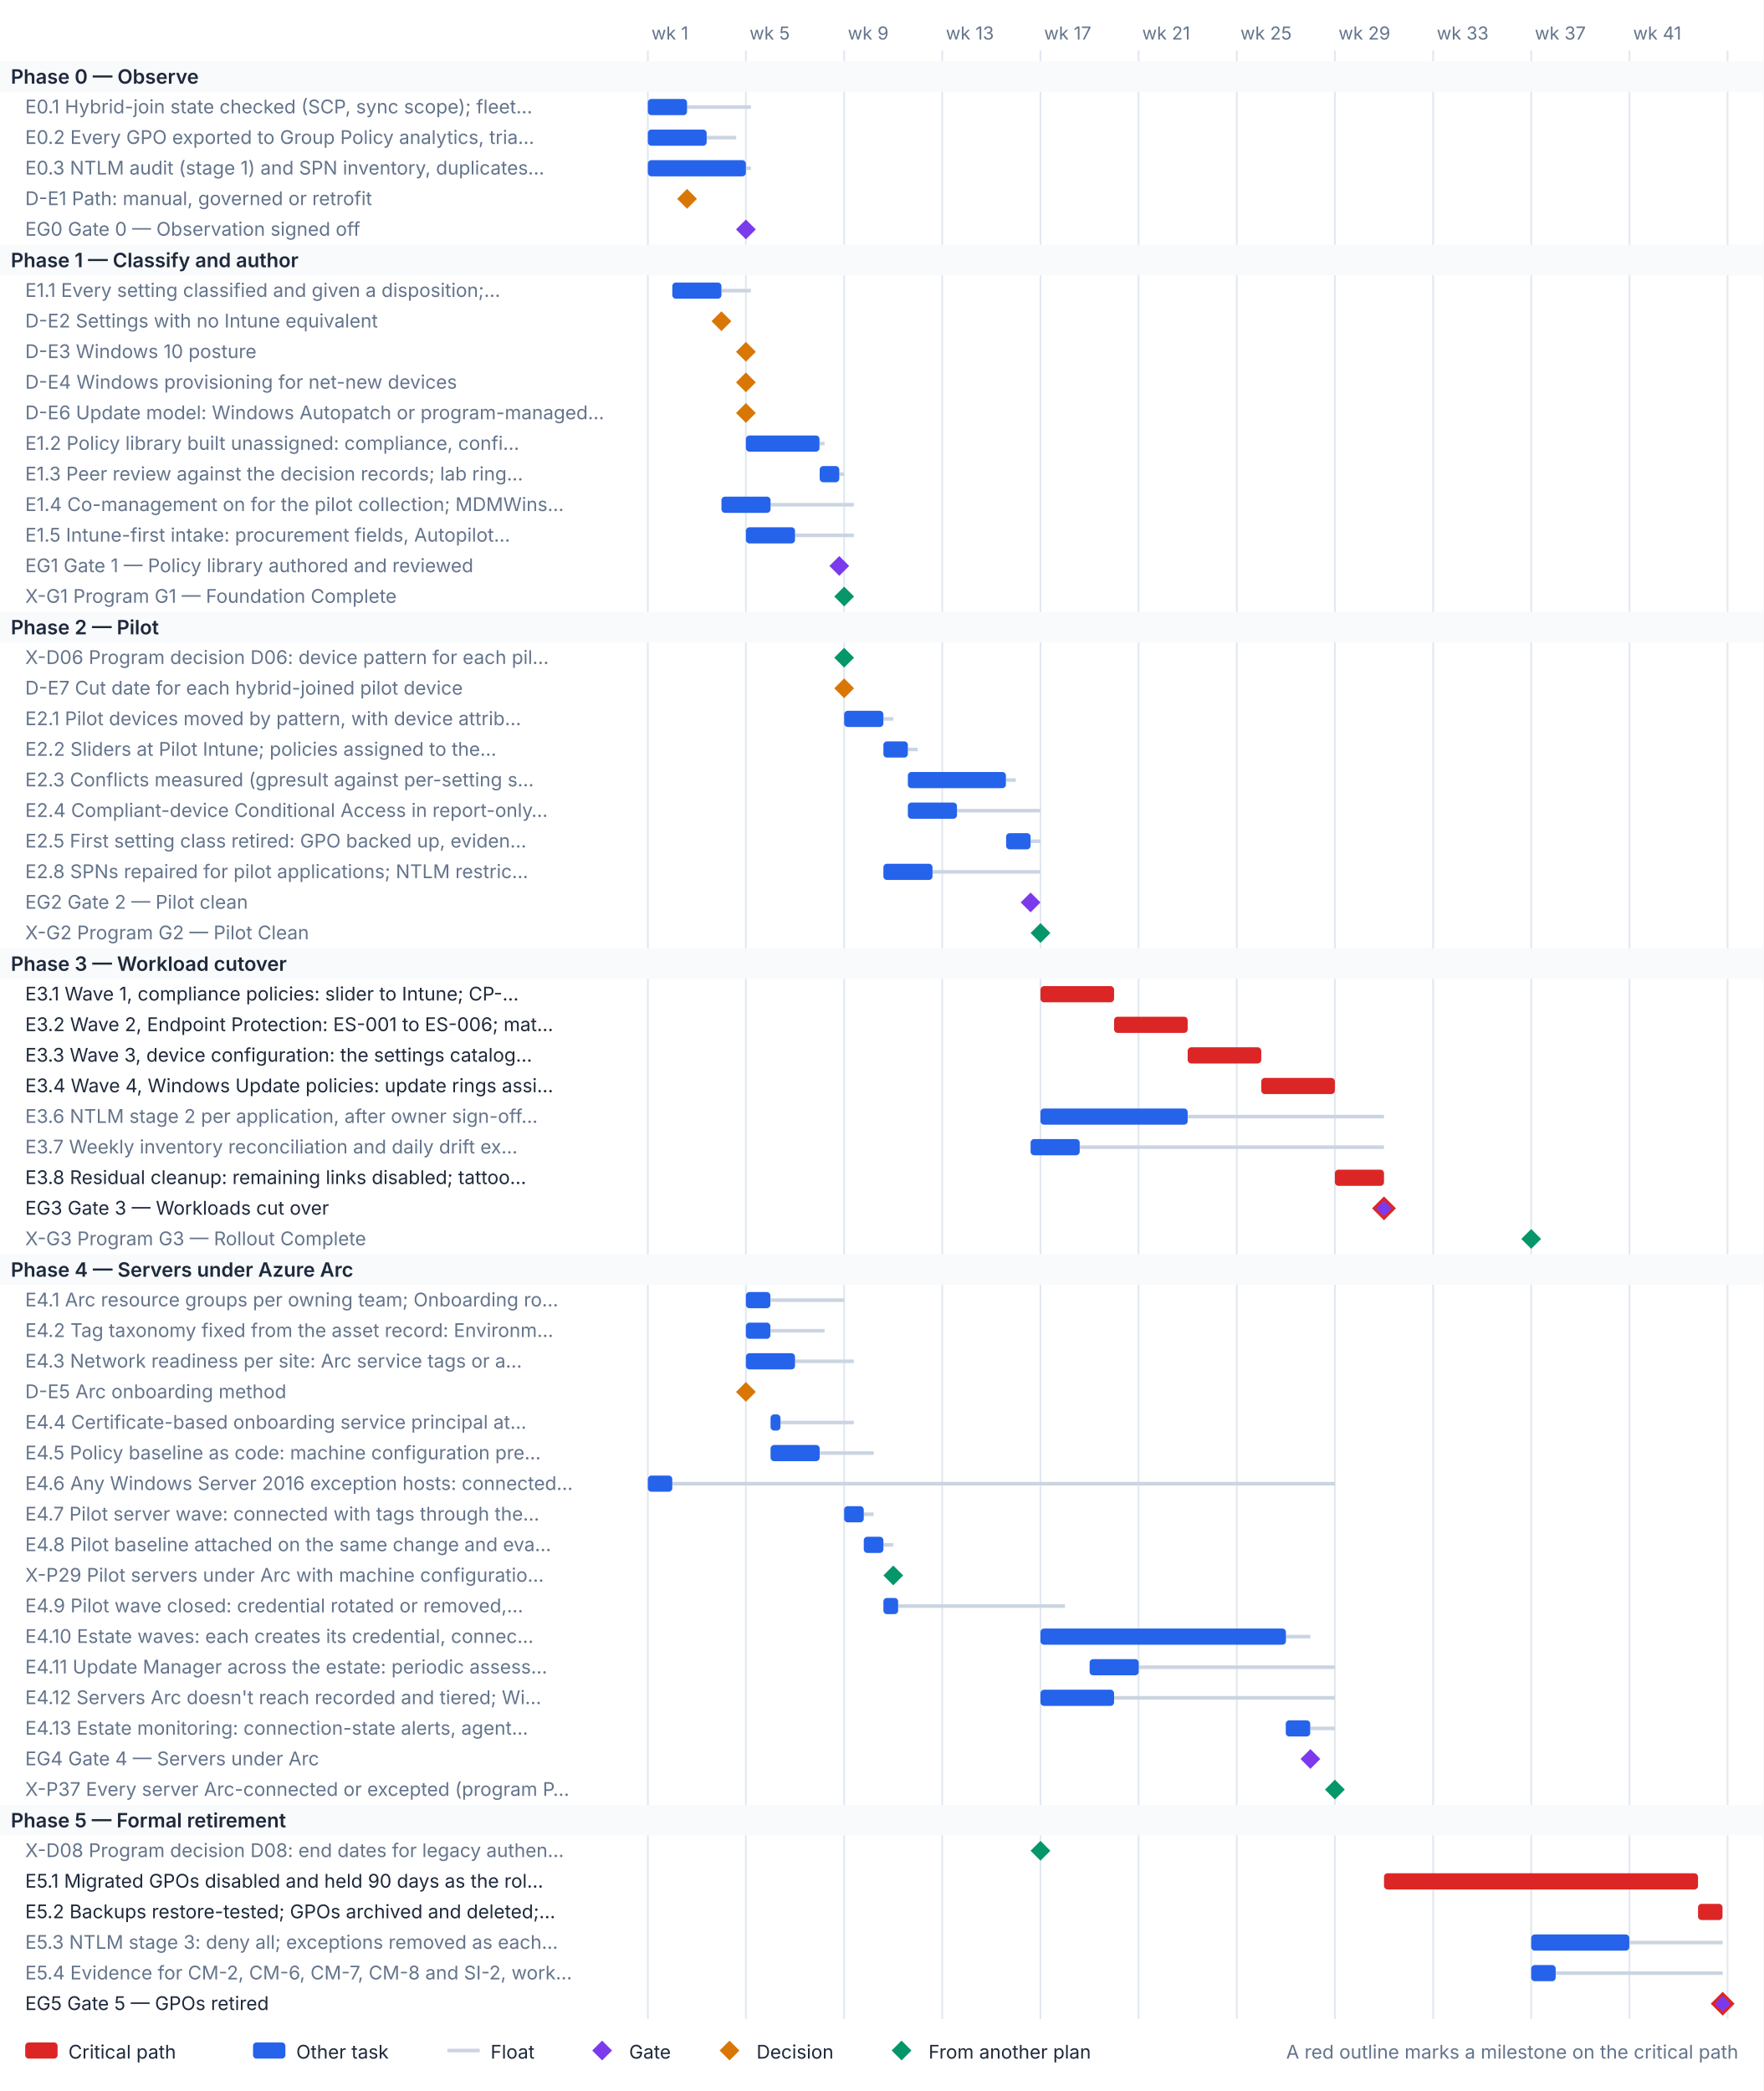
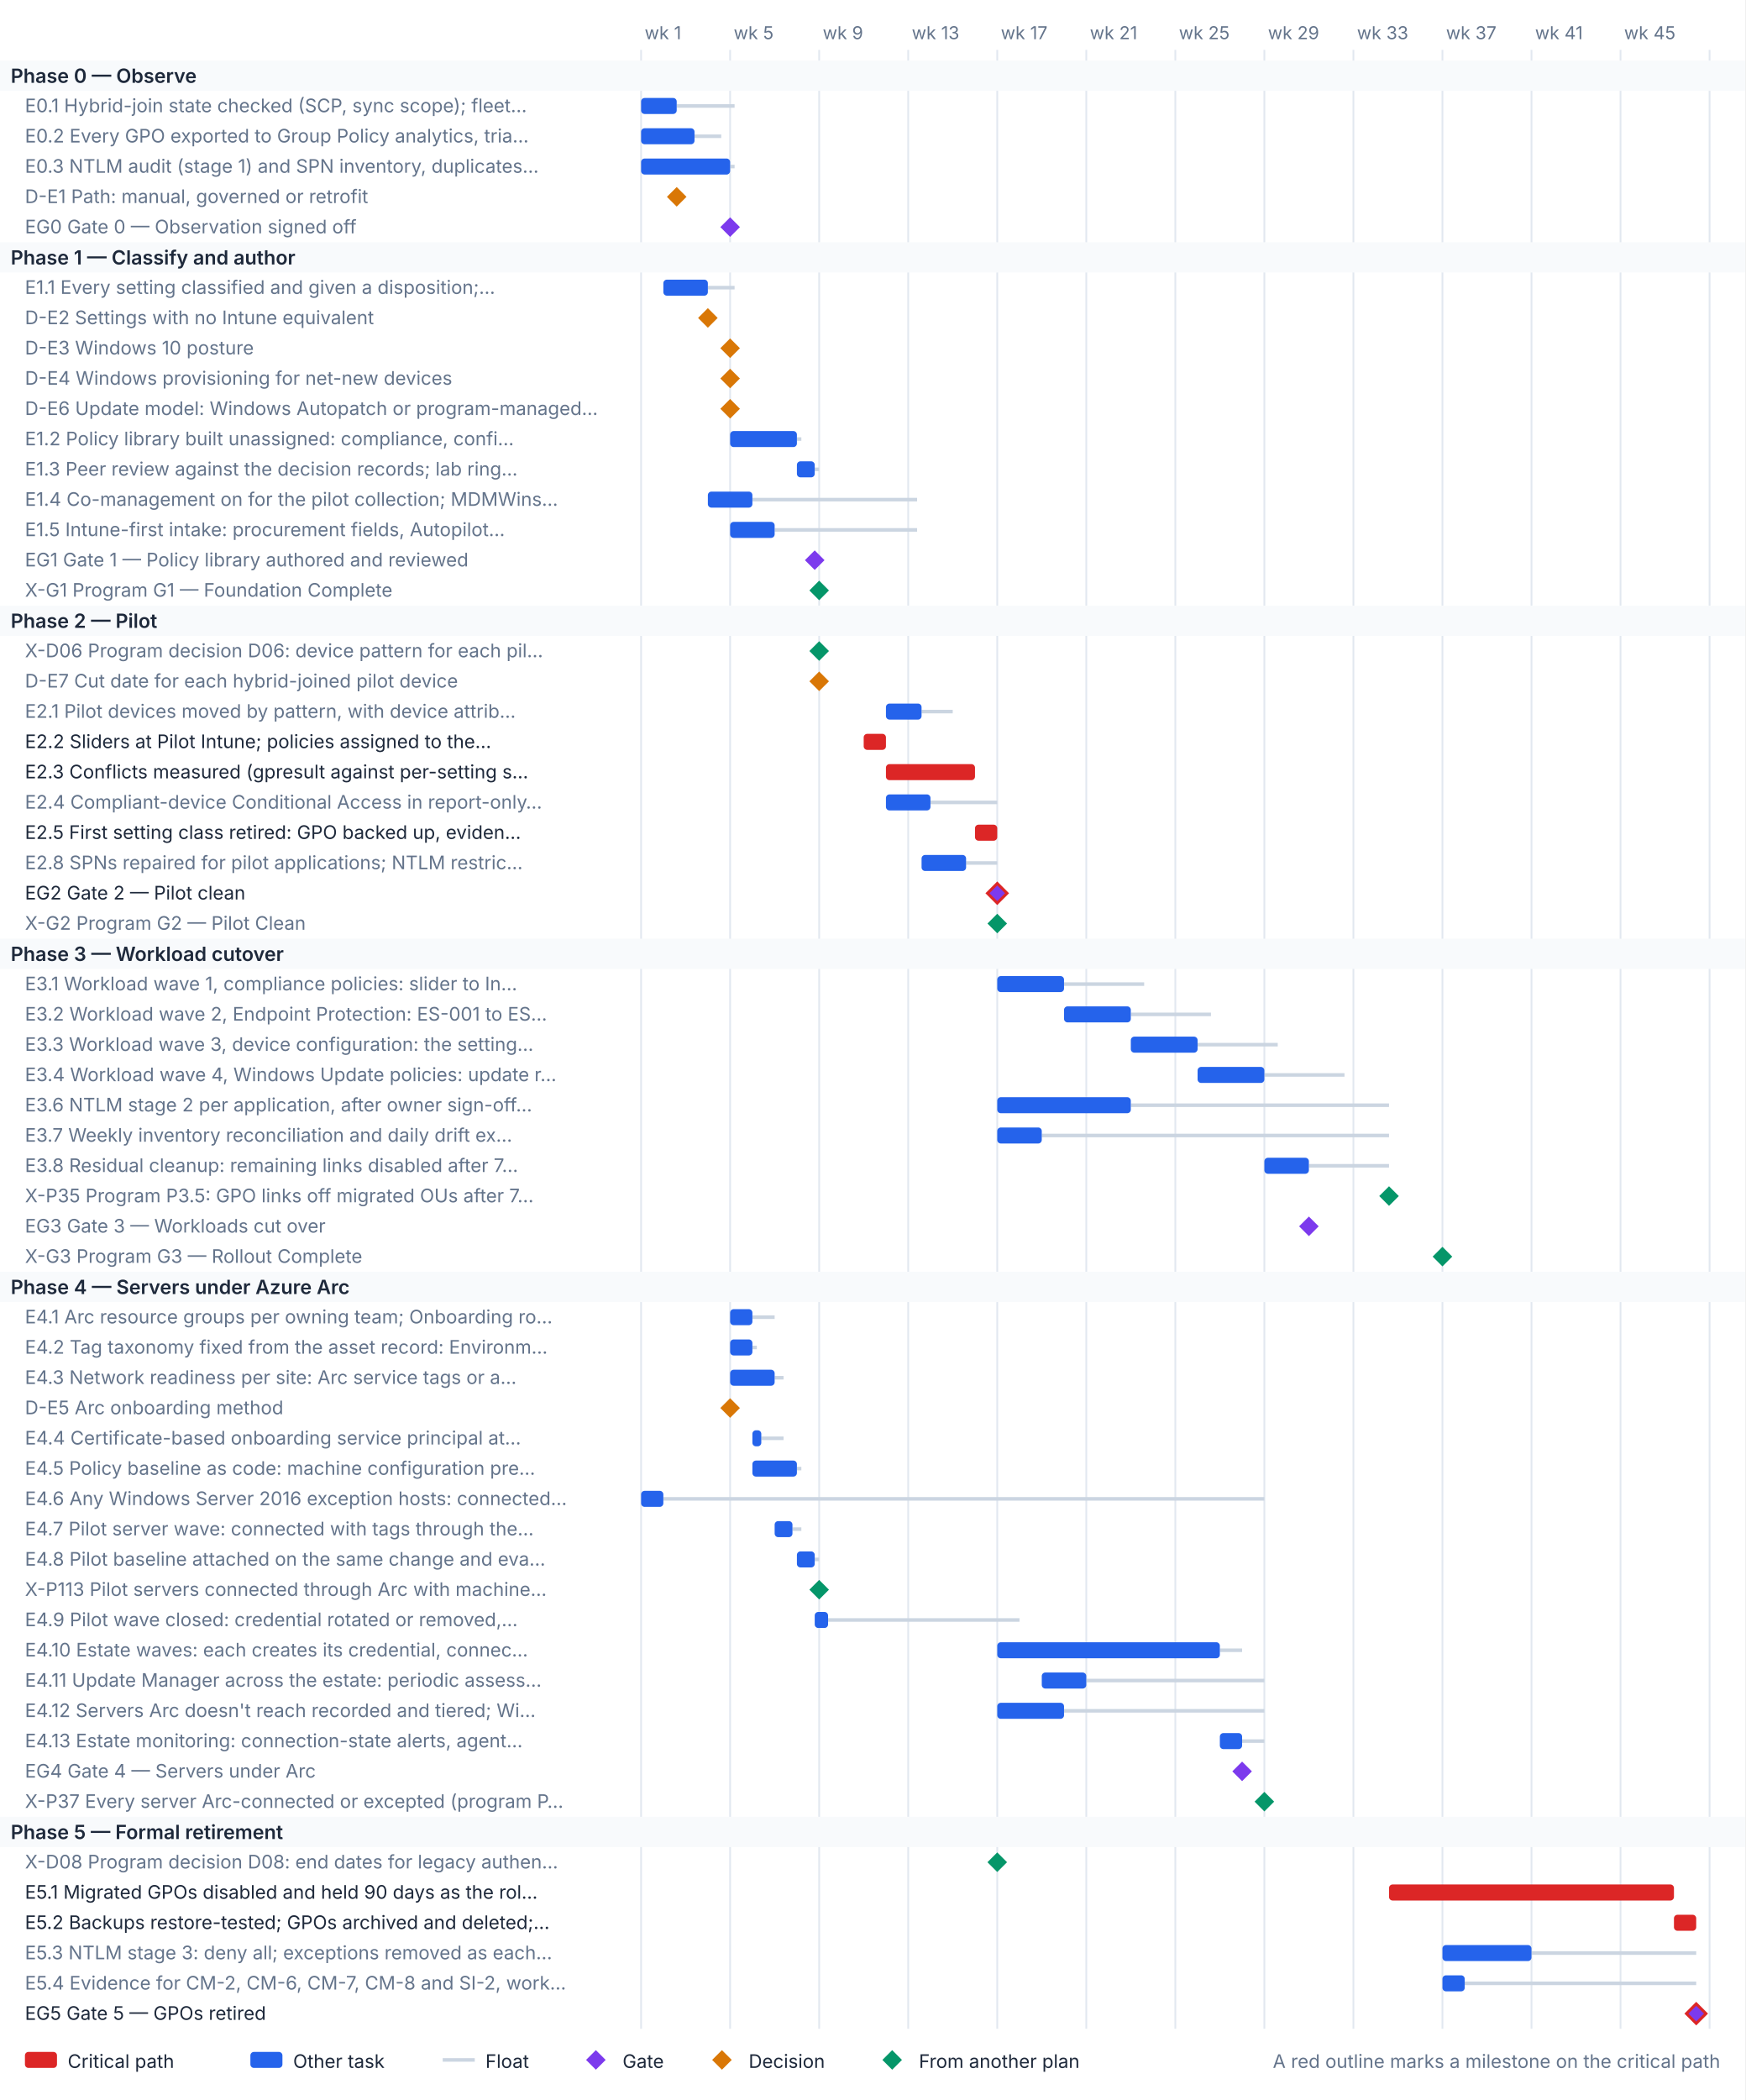
- <svg xmlns="http://www.w3.org/2000/svg" width="980" height="1162" viewBox="0 0 980 1162" role="img" aria-labelledby="t d" font-family="Inter, 'DM Sans', Arial, sans-serif">
-   <rect width="980" height="1162" fill="#ffffff" />
-   <line x1="360.0" y1="28" x2="360.0" y2="1122" stroke="#e2e8f0" stroke-width="1" />
+ <svg xmlns="http://www.w3.org/2000/svg" width="980" height="1179" viewBox="0 0 980 1179" role="img" aria-labelledby="t d" font-family="Inter, 'DM Sans', Arial, sans-serif">
+   <rect width="980" height="1179" fill="#ffffff" />
+   <line x1="360.0" y1="28" x2="360.0" y2="1139" stroke="#e2e8f0" stroke-width="1" />
  <text x="362.0" y="22" font-size="10" fill="#64748b">wk 1</text>
-   <line x1="414.5" y1="28" x2="414.5" y2="1122" stroke="#e2e8f0" stroke-width="1" />
-   <text x="416.5" y="22" font-size="10" fill="#64748b">wk 5</text>
-   <line x1="469.1" y1="28" x2="469.1" y2="1122" stroke="#e2e8f0" stroke-width="1" />
-   <text x="471.1" y="22" font-size="10" fill="#64748b">wk 9</text>
-   <line x1="523.6" y1="28" x2="523.6" y2="1122" stroke="#e2e8f0" stroke-width="1" />
-   <text x="525.6" y="22" font-size="10" fill="#64748b">wk 13</text>
-   <line x1="578.2" y1="28" x2="578.2" y2="1122" stroke="#e2e8f0" stroke-width="1" />
-   <text x="580.2" y="22" font-size="10" fill="#64748b">wk 17</text>
-   <line x1="632.7" y1="28" x2="632.7" y2="1122" stroke="#e2e8f0" stroke-width="1" />
-   <text x="634.7" y="22" font-size="10" fill="#64748b">wk 21</text>
-   <line x1="687.3" y1="28" x2="687.3" y2="1122" stroke="#e2e8f0" stroke-width="1" />
-   <text x="689.3" y="22" font-size="10" fill="#64748b">wk 25</text>
-   <line x1="741.8" y1="28" x2="741.8" y2="1122" stroke="#e2e8f0" stroke-width="1" />
-   <text x="743.8" y="22" font-size="10" fill="#64748b">wk 29</text>
-   <line x1="796.4" y1="28" x2="796.4" y2="1122" stroke="#e2e8f0" stroke-width="1" />
-   <text x="798.4" y="22" font-size="10" fill="#64748b">wk 33</text>
-   <line x1="850.9" y1="28" x2="850.9" y2="1122" stroke="#e2e8f0" stroke-width="1" />
-   <text x="852.9" y="22" font-size="10" fill="#64748b">wk 37</text>
-   <line x1="905.5" y1="28" x2="905.5" y2="1122" stroke="#e2e8f0" stroke-width="1" />
-   <text x="907.5" y="22" font-size="10" fill="#64748b">wk 41</text>
-   <line x1="960.0" y1="28" x2="960.0" y2="1122" stroke="#e2e8f0" stroke-width="1" />
+   <line x1="410.0" y1="28" x2="410.0" y2="1139" stroke="#e2e8f0" stroke-width="1" />
+   <text x="412.0" y="22" font-size="10" fill="#64748b">wk 5</text>
+   <line x1="460.0" y1="28" x2="460.0" y2="1139" stroke="#e2e8f0" stroke-width="1" />
+   <text x="462.0" y="22" font-size="10" fill="#64748b">wk 9</text>
+   <line x1="510.0" y1="28" x2="510.0" y2="1139" stroke="#e2e8f0" stroke-width="1" />
+   <text x="512.0" y="22" font-size="10" fill="#64748b">wk 13</text>
+   <line x1="560.0" y1="28" x2="560.0" y2="1139" stroke="#e2e8f0" stroke-width="1" />
+   <text x="562.0" y="22" font-size="10" fill="#64748b">wk 17</text>
+   <line x1="610.0" y1="28" x2="610.0" y2="1139" stroke="#e2e8f0" stroke-width="1" />
+   <text x="612.0" y="22" font-size="10" fill="#64748b">wk 21</text>
+   <line x1="660.0" y1="28" x2="660.0" y2="1139" stroke="#e2e8f0" stroke-width="1" />
+   <text x="662.0" y="22" font-size="10" fill="#64748b">wk 25</text>
+   <line x1="710.0" y1="28" x2="710.0" y2="1139" stroke="#e2e8f0" stroke-width="1" />
+   <text x="712.0" y="22" font-size="10" fill="#64748b">wk 29</text>
+   <line x1="760.0" y1="28" x2="760.0" y2="1139" stroke="#e2e8f0" stroke-width="1" />
+   <text x="762.0" y="22" font-size="10" fill="#64748b">wk 33</text>
+   <line x1="810.0" y1="28" x2="810.0" y2="1139" stroke="#e2e8f0" stroke-width="1" />
+   <text x="812.0" y="22" font-size="10" fill="#64748b">wk 37</text>
+   <line x1="860.0" y1="28" x2="860.0" y2="1139" stroke="#e2e8f0" stroke-width="1" />
+   <text x="862.0" y="22" font-size="10" fill="#64748b">wk 41</text>
+   <line x1="910.0" y1="28" x2="910.0" y2="1139" stroke="#e2e8f0" stroke-width="1" />
+   <text x="912.0" y="22" font-size="10" fill="#64748b">wk 45</text>
+   <line x1="960.0" y1="28" x2="960.0" y2="1139" stroke="#e2e8f0" stroke-width="1" />
  <rect x="0" y="34" width="980" height="17" fill="#f8fafc" />
  <text x="6" y="46.5" font-size="11" font-weight="600" fill="#1e293b">Phase 0 — Observe</text>
  <text x="14" y="63" font-size="10.5" fill="#64748b">E0.1  Hybrid-join state checked (SCP, sync scope); fleet…</text>
-   <line x1="381.8" y1="59.5" x2="417.3" y2="59.5" stroke="#cbd5e1" stroke-width="2" />
-   <rect x="360.0" y="55" width="21.8" height="9" rx="2" fill="#2563EB" />
+   <line x1="380.0" y1="59.5" x2="412.5" y2="59.5" stroke="#cbd5e1" stroke-width="2" />
+   <rect x="360.0" y="55" width="20.0" height="9" rx="2" fill="#2563EB" />
  <text x="14" y="80" font-size="10.5" fill="#64748b">E0.2  Every GPO exported to Group Policy analytics, tria…</text>
-   <line x1="392.7" y1="76.5" x2="409.1" y2="76.5" stroke="#cbd5e1" stroke-width="2" />
-   <rect x="360.0" y="72" width="32.7" height="9" rx="2" fill="#2563EB" />
+   <line x1="390.0" y1="76.5" x2="405.0" y2="76.5" stroke="#cbd5e1" stroke-width="2" />
+   <rect x="360.0" y="72" width="30.0" height="9" rx="2" fill="#2563EB" />
  <text x="14" y="97" font-size="10.5" fill="#64748b">E0.3  NTLM audit (stage 1) and SPN inventory, duplicates…</text>
-   <line x1="414.5" y1="93.5" x2="417.3" y2="93.5" stroke="#cbd5e1" stroke-width="2" />
-   <rect x="360.0" y="89" width="54.5" height="9" rx="2" fill="#2563EB" />
+   <line x1="410.0" y1="93.5" x2="412.5" y2="93.5" stroke="#cbd5e1" stroke-width="2" />
+   <rect x="360.0" y="89" width="50.0" height="9" rx="2" fill="#2563EB" />
  <text x="14" y="114" font-size="10.5" fill="#64748b">D-E1  Path: manual, governed or retrofit</text>
-   <path d="M381.8 105.0 L387.3 110.5 L381.8 116.0 L376.3 110.5 Z" fill="#D97706" />
+   <path d="M380.0 105.0 L385.5 110.5 L380.0 116.0 L374.5 110.5 Z" fill="#D97706" />
  <text x="14" y="131" font-size="10.5" fill="#64748b">EG0  Gate 0 — Observation signed off</text>
-   <path d="M414.5 122.0 L420.0 127.5 L414.5 133.0 L409.0 127.5 Z" fill="#7C3AED" />
+   <path d="M410.0 122.0 L415.5 127.5 L410.0 133.0 L404.5 127.5 Z" fill="#7C3AED" />
  <rect x="0" y="136" width="980" height="17" fill="#f8fafc" />
  <text x="6" y="148.5" font-size="11" font-weight="600" fill="#1e293b">Phase 1 — Classify and author</text>
  <text x="14" y="165" font-size="10.5" fill="#64748b">E1.1  Every setting classified and given a disposition;…</text>
-   <line x1="400.9" y1="161.5" x2="417.3" y2="161.5" stroke="#cbd5e1" stroke-width="2" />
-   <rect x="373.6" y="157" width="27.3" height="9" rx="2" fill="#2563EB" />
+   <line x1="397.5" y1="161.5" x2="412.5" y2="161.5" stroke="#cbd5e1" stroke-width="2" />
+   <rect x="372.5" y="157" width="25.0" height="9" rx="2" fill="#2563EB" />
  <text x="14" y="182" font-size="10.5" fill="#64748b">D-E2  Settings with no Intune equivalent</text>
-   <path d="M400.9 173.0 L406.4 178.5 L400.9 184.0 L395.4 178.5 Z" fill="#D97706" />
+   <path d="M397.5 173.0 L403.0 178.5 L397.5 184.0 L392.0 178.5 Z" fill="#D97706" />
  <text x="14" y="199" font-size="10.5" fill="#64748b">D-E3  Windows 10 posture</text>
-   <path d="M414.5 190.0 L420.0 195.5 L414.5 201.0 L409.0 195.5 Z" fill="#D97706" />
+   <path d="M410.0 190.0 L415.5 195.5 L410.0 201.0 L404.5 195.5 Z" fill="#D97706" />
  <text x="14" y="216" font-size="10.5" fill="#64748b">D-E4  Windows provisioning for net-new devices</text>
-   <path d="M414.5 207.0 L420.0 212.5 L414.5 218.0 L409.0 212.5 Z" fill="#D97706" />
+   <path d="M410.0 207.0 L415.5 212.5 L410.0 218.0 L404.5 212.5 Z" fill="#D97706" />
  <text x="14" y="233" font-size="10.5" fill="#64748b">D-E6  Update model: Windows Autopatch or program-managed…</text>
-   <path d="M414.5 224.0 L420.0 229.5 L414.5 235.0 L409.0 229.5 Z" fill="#D97706" />
+   <path d="M410.0 224.0 L415.5 229.5 L410.0 235.0 L404.5 229.5 Z" fill="#D97706" />
  <text x="14" y="250" font-size="10.5" fill="#64748b">E1.2  Policy library built unassigned: compliance, confi…</text>
-   <line x1="455.5" y1="246.5" x2="458.2" y2="246.5" stroke="#cbd5e1" stroke-width="2" />
-   <rect x="414.5" y="242" width="40.9" height="9" rx="2" fill="#2563EB" />
+   <line x1="447.5" y1="246.5" x2="450.0" y2="246.5" stroke="#cbd5e1" stroke-width="2" />
+   <rect x="410.0" y="242" width="37.5" height="9" rx="2" fill="#2563EB" />
  <text x="14" y="267" font-size="10.5" fill="#64748b">E1.3  Peer review against the decision records; lab ring…</text>
-   <line x1="466.4" y1="263.5" x2="469.1" y2="263.5" stroke="#cbd5e1" stroke-width="2" />
-   <rect x="455.5" y="259" width="10.9" height="9" rx="2" fill="#2563EB" />
+   <line x1="457.5" y1="263.5" x2="460.0" y2="263.5" stroke="#cbd5e1" stroke-width="2" />
+   <rect x="447.5" y="259" width="10.0" height="9" rx="2" fill="#2563EB" />
  <text x="14" y="284" font-size="10.5" fill="#64748b">E1.4  Co-management on for the pilot collection; MDMWins…</text>
-   <line x1="428.2" y1="280.5" x2="474.5" y2="280.5" stroke="#cbd5e1" stroke-width="2" />
-   <rect x="400.9" y="276" width="27.3" height="9" rx="2" fill="#2563EB" />
+   <line x1="422.5" y1="280.5" x2="515.0" y2="280.5" stroke="#cbd5e1" stroke-width="2" />
+   <rect x="397.5" y="276" width="25.0" height="9" rx="2" fill="#2563EB" />
  <text x="14" y="301" font-size="10.5" fill="#64748b">E1.5  Intune-first intake: procurement fields, Autopilot…</text>
-   <line x1="441.8" y1="297.5" x2="474.5" y2="297.5" stroke="#cbd5e1" stroke-width="2" />
-   <rect x="414.5" y="293" width="27.3" height="9" rx="2" fill="#2563EB" />
+   <line x1="435.0" y1="297.5" x2="515.0" y2="297.5" stroke="#cbd5e1" stroke-width="2" />
+   <rect x="410.0" y="293" width="25.0" height="9" rx="2" fill="#2563EB" />
  <text x="14" y="318" font-size="10.5" fill="#64748b">EG1  Gate 1 — Policy library authored and reviewed</text>
-   <path d="M466.4 309.0 L471.9 314.5 L466.4 320.0 L460.9 314.5 Z" fill="#7C3AED" />
+   <path d="M457.5 309.0 L463.0 314.5 L457.5 320.0 L452.0 314.5 Z" fill="#7C3AED" />
  <text x="14" y="335" font-size="10.5" fill="#64748b">X-G1  Program G1 — Foundation Complete</text>
-   <path d="M469.1 326.0 L474.6 331.5 L469.1 337.0 L463.6 331.5 Z" fill="#059669" />
+   <path d="M460.0 326.0 L465.5 331.5 L460.0 337.0 L454.5 331.5 Z" fill="#059669" />
  <rect x="0" y="340" width="980" height="17" fill="#f8fafc" />
  <text x="6" y="352.5" font-size="11" font-weight="600" fill="#1e293b">Phase 2 — Pilot</text>
  <text x="14" y="369" font-size="10.5" fill="#64748b">X-D06  Program decision D06: device pattern for each pil…</text>
-   <path d="M469.1 360.0 L474.6 365.5 L469.1 371.0 L463.6 365.5 Z" fill="#059669" />
+   <path d="M460.0 360.0 L465.5 365.5 L460.0 371.0 L454.5 365.5 Z" fill="#059669" />
  <text x="14" y="386" font-size="10.5" fill="#64748b">D-E7  Cut date for each hybrid-joined pilot device</text>
-   <path d="M469.1 377.0 L474.6 382.5 L469.1 388.0 L463.6 382.5 Z" fill="#D97706" />
+   <path d="M460.0 377.0 L465.5 382.5 L460.0 388.0 L454.5 382.5 Z" fill="#D97706" />
  <text x="14" y="403" font-size="10.5" fill="#64748b">E2.1  Pilot devices moved by pattern, with device attrib…</text>
-   <line x1="490.9" y1="399.5" x2="496.4" y2="399.5" stroke="#cbd5e1" stroke-width="2" />
-   <rect x="469.1" y="395" width="21.8" height="9" rx="2" fill="#2563EB" />
-   <text x="14" y="420" font-size="10.5" fill="#64748b">E2.2  Sliders at Pilot Intune; policies assigned to the…</text>
-   <line x1="504.5" y1="416.5" x2="510.0" y2="416.5" stroke="#cbd5e1" stroke-width="2" />
-   <rect x="490.9" y="412" width="13.6" height="9" rx="2" fill="#2563EB" />
-   <text x="14" y="437" font-size="10.5" fill="#64748b">E2.3  Conflicts measured (gpresult against per-setting s…</text>
-   <line x1="559.1" y1="433.5" x2="564.5" y2="433.5" stroke="#cbd5e1" stroke-width="2" />
-   <rect x="504.5" y="429" width="54.5" height="9" rx="2" fill="#2563EB" />
+   <line x1="517.5" y1="399.5" x2="535.0" y2="399.5" stroke="#cbd5e1" stroke-width="2" />
+   <rect x="497.5" y="395" width="20.0" height="9" rx="2" fill="#2563EB" />
+   <text x="14" y="420" font-size="10.5" fill="#1e293b">E2.2  Sliders at Pilot Intune; policies assigned to the…</text>
+   <rect x="485.0" y="412" width="12.5" height="9" rx="2" fill="#DC2626" />
+   <text x="14" y="437" font-size="10.5" fill="#1e293b">E2.3  Conflicts measured (gpresult against per-setting s…</text>
+   <rect x="497.5" y="429" width="50.0" height="9" rx="2" fill="#DC2626" />
  <text x="14" y="454" font-size="10.5" fill="#64748b">E2.4  Compliant-device Conditional Access in report-only…</text>
-   <line x1="531.8" y1="450.5" x2="578.2" y2="450.5" stroke="#cbd5e1" stroke-width="2" />
-   <rect x="504.5" y="446" width="27.3" height="9" rx="2" fill="#2563EB" />
-   <text x="14" y="471" font-size="10.5" fill="#64748b">E2.5  First setting class retired: GPO backed up, eviden…</text>
-   <line x1="572.7" y1="467.5" x2="578.2" y2="467.5" stroke="#cbd5e1" stroke-width="2" />
-   <rect x="559.1" y="463" width="13.6" height="9" rx="2" fill="#2563EB" />
+   <line x1="522.5" y1="450.5" x2="560.0" y2="450.5" stroke="#cbd5e1" stroke-width="2" />
+   <rect x="497.5" y="446" width="25.0" height="9" rx="2" fill="#2563EB" />
+   <text x="14" y="471" font-size="10.5" fill="#1e293b">E2.5  First setting class retired: GPO backed up, eviden…</text>
+   <rect x="547.5" y="463" width="12.5" height="9" rx="2" fill="#DC2626" />
  <text x="14" y="488" font-size="10.5" fill="#64748b">E2.8  SPNs repaired for pilot applications; NTLM restric…</text>
-   <line x1="518.2" y1="484.5" x2="578.2" y2="484.5" stroke="#cbd5e1" stroke-width="2" />
-   <rect x="490.9" y="480" width="27.3" height="9" rx="2" fill="#2563EB" />
-   <text x="14" y="505" font-size="10.5" fill="#64748b">EG2  Gate 2 — Pilot clean</text>
-   <path d="M572.7 496.0 L578.2 501.5 L572.7 507.0 L567.2 501.5 Z" fill="#7C3AED" />
+   <line x1="542.5" y1="484.5" x2="560.0" y2="484.5" stroke="#cbd5e1" stroke-width="2" />
+   <rect x="517.5" y="480" width="25.0" height="9" rx="2" fill="#2563EB" />
+   <text x="14" y="505" font-size="10.5" fill="#1e293b">EG2  Gate 2 — Pilot clean</text>
+   <path d="M560.0 496.0 L565.5 501.5 L560.0 507.0 L554.5 501.5 Z" fill="#7C3AED" stroke="#DC2626" stroke-width="1.6" />
  <text x="14" y="522" font-size="10.5" fill="#64748b">X-G2  Program G2 — Pilot Clean</text>
-   <path d="M578.2 513.0 L583.7 518.5 L578.2 524.0 L572.7 518.5 Z" fill="#059669" />
+   <path d="M560.0 513.0 L565.5 518.5 L560.0 524.0 L554.5 518.5 Z" fill="#059669" />
  <rect x="0" y="527" width="980" height="17" fill="#f8fafc" />
  <text x="6" y="539.5" font-size="11" font-weight="600" fill="#1e293b">Phase 3 — Workload cutover</text>
-   <text x="14" y="556" font-size="10.5" fill="#1e293b">E3.1  Wave 1, compliance policies: slider to Intune; CP-…</text>
-   <rect x="578.2" y="548" width="40.9" height="9" rx="2" fill="#DC2626" />
-   <text x="14" y="573" font-size="10.5" fill="#1e293b">E3.2  Wave 2, Endpoint Protection: ES-001 to ES-006; mat…</text>
-   <rect x="619.1" y="565" width="40.9" height="9" rx="2" fill="#DC2626" />
-   <text x="14" y="590" font-size="10.5" fill="#1e293b">E3.3  Wave 3, device configuration: the settings catalog…</text>
-   <rect x="660.0" y="582" width="40.9" height="9" rx="2" fill="#DC2626" />
-   <text x="14" y="607" font-size="10.5" fill="#1e293b">E3.4  Wave 4, Windows Update policies: update rings assi…</text>
-   <rect x="700.9" y="599" width="40.9" height="9" rx="2" fill="#DC2626" />
+   <text x="14" y="556" font-size="10.5" fill="#64748b">E3.1  Workload wave 1, compliance policies: slider to In…</text>
+   <line x1="597.5" y1="552.5" x2="642.5" y2="552.5" stroke="#cbd5e1" stroke-width="2" />
+   <rect x="560.0" y="548" width="37.5" height="9" rx="2" fill="#2563EB" />
+   <text x="14" y="573" font-size="10.5" fill="#64748b">E3.2  Workload wave 2, Endpoint Protection: ES-001 to ES…</text>
+   <line x1="635.0" y1="569.5" x2="680.0" y2="569.5" stroke="#cbd5e1" stroke-width="2" />
+   <rect x="597.5" y="565" width="37.5" height="9" rx="2" fill="#2563EB" />
+   <text x="14" y="590" font-size="10.5" fill="#64748b">E3.3  Workload wave 3, device configuration: the setting…</text>
+   <line x1="672.5" y1="586.5" x2="717.5" y2="586.5" stroke="#cbd5e1" stroke-width="2" />
+   <rect x="635.0" y="582" width="37.5" height="9" rx="2" fill="#2563EB" />
+   <text x="14" y="607" font-size="10.5" fill="#64748b">E3.4  Workload wave 4, Windows Update policies: update r…</text>
+   <line x1="710.0" y1="603.5" x2="755.0" y2="603.5" stroke="#cbd5e1" stroke-width="2" />
+   <rect x="672.5" y="599" width="37.5" height="9" rx="2" fill="#2563EB" />
  <text x="14" y="624" font-size="10.5" fill="#64748b">E3.6  NTLM stage 2 per application, after owner sign-off…</text>
-   <line x1="660.0" y1="620.5" x2="769.1" y2="620.5" stroke="#cbd5e1" stroke-width="2" />
-   <rect x="578.2" y="616" width="81.8" height="9" rx="2" fill="#2563EB" />
+   <line x1="635.0" y1="620.5" x2="780.0" y2="620.5" stroke="#cbd5e1" stroke-width="2" />
+   <rect x="560.0" y="616" width="75.0" height="9" rx="2" fill="#2563EB" />
  <text x="14" y="641" font-size="10.5" fill="#64748b">E3.7  Weekly inventory reconciliation and daily drift ex…</text>
-   <line x1="600.0" y1="637.5" x2="769.1" y2="637.5" stroke="#cbd5e1" stroke-width="2" />
-   <rect x="572.7" y="633" width="27.3" height="9" rx="2" fill="#2563EB" />
-   <text x="14" y="658" font-size="10.5" fill="#1e293b">E3.8  Residual cleanup: remaining links disabled; tattoo…</text>
-   <rect x="741.8" y="650" width="27.3" height="9" rx="2" fill="#DC2626" />
-   <text x="14" y="675" font-size="10.5" fill="#1e293b">EG3  Gate 3 — Workloads cut over</text>
-   <path d="M769.1 666.0 L774.6 671.5 L769.1 677.0 L763.6 671.5 Z" fill="#7C3AED" stroke="#DC2626" stroke-width="1.6" />
-   <text x="14" y="692" font-size="10.5" fill="#64748b">X-G3  Program G3 — Rollout Complete</text>
-   <path d="M850.9 683.0 L856.4 688.5 L850.9 694.0 L845.4 688.5 Z" fill="#059669" />
-   <rect x="0" y="697" width="980" height="17" fill="#f8fafc" />
-   <text x="6" y="709.5" font-size="11" font-weight="600" fill="#1e293b">Phase 4 — Servers under Azure Arc</text>
-   <text x="14" y="726" font-size="10.5" fill="#64748b">E4.1  Arc resource groups per owning team; Onboarding ro…</text>
-   <line x1="428.2" y1="722.5" x2="469.1" y2="722.5" stroke="#cbd5e1" stroke-width="2" />
-   <rect x="414.5" y="718" width="13.6" height="9" rx="2" fill="#2563EB" />
-   <text x="14" y="743" font-size="10.5" fill="#64748b">E4.2  Tag taxonomy fixed from the asset record: Environm…</text>
-   <line x1="428.2" y1="739.5" x2="458.2" y2="739.5" stroke="#cbd5e1" stroke-width="2" />
-   <rect x="414.5" y="735" width="13.6" height="9" rx="2" fill="#2563EB" />
-   <text x="14" y="760" font-size="10.5" fill="#64748b">E4.3  Network readiness per site: Arc service tags or a…</text>
-   <line x1="441.8" y1="756.5" x2="474.5" y2="756.5" stroke="#cbd5e1" stroke-width="2" />
-   <rect x="414.5" y="752" width="27.3" height="9" rx="2" fill="#2563EB" />
-   <text x="14" y="777" font-size="10.5" fill="#64748b">D-E5  Arc onboarding method</text>
-   <path d="M414.5 768.0 L420.0 773.5 L414.5 779.0 L409.0 773.5 Z" fill="#D97706" />
-   <text x="14" y="794" font-size="10.5" fill="#64748b">E4.4  Certificate-based onboarding service principal at…</text>
-   <line x1="433.6" y1="790.5" x2="474.5" y2="790.5" stroke="#cbd5e1" stroke-width="2" />
-   <rect x="428.2" y="786" width="5.5" height="9" rx="2" fill="#2563EB" />
-   <text x="14" y="811" font-size="10.5" fill="#64748b">E4.5  Policy baseline as code: machine configuration pre…</text>
-   <line x1="455.5" y1="807.5" x2="485.5" y2="807.5" stroke="#cbd5e1" stroke-width="2" />
-   <rect x="428.2" y="803" width="27.3" height="9" rx="2" fill="#2563EB" />
-   <text x="14" y="828" font-size="10.5" fill="#64748b">E4.6  Any Windows Server 2016 exception hosts: connected…</text>
-   <line x1="373.6" y1="824.5" x2="741.8" y2="824.5" stroke="#cbd5e1" stroke-width="2" />
-   <rect x="360.0" y="820" width="13.6" height="9" rx="2" fill="#2563EB" />
-   <text x="14" y="845" font-size="10.5" fill="#64748b">E4.7  Pilot server wave: connected with tags through the…</text>
-   <line x1="480.0" y1="841.5" x2="485.5" y2="841.5" stroke="#cbd5e1" stroke-width="2" />
-   <rect x="469.1" y="837" width="10.9" height="9" rx="2" fill="#2563EB" />
-   <text x="14" y="862" font-size="10.5" fill="#64748b">E4.8  Pilot baseline attached on the same change and eva…</text>
-   <line x1="490.9" y1="858.5" x2="496.4" y2="858.5" stroke="#cbd5e1" stroke-width="2" />
-   <rect x="480.0" y="854" width="10.9" height="9" rx="2" fill="#2563EB" />
-   <text x="14" y="879" font-size="10.5" fill="#64748b">X-P29  Pilot servers under Arc with machine configuratio…</text>
-   <path d="M496.4 870.0 L501.9 875.5 L496.4 881.0 L490.9 875.5 Z" fill="#059669" />
-   <text x="14" y="896" font-size="10.5" fill="#64748b">E4.9  Pilot wave closed: credential rotated or removed,…</text>
-   <line x1="499.1" y1="892.5" x2="591.8" y2="892.5" stroke="#cbd5e1" stroke-width="2" />
-   <rect x="490.9" y="888" width="8.2" height="9" rx="2" fill="#2563EB" />
-   <text x="14" y="913" font-size="10.5" fill="#64748b">E4.10  Estate waves: each creates its credential, connec…</text>
-   <line x1="714.5" y1="909.5" x2="728.2" y2="909.5" stroke="#cbd5e1" stroke-width="2" />
-   <rect x="578.2" y="905" width="136.4" height="9" rx="2" fill="#2563EB" />
-   <text x="14" y="930" font-size="10.5" fill="#64748b">E4.11  Update Manager across the estate: periodic assess…</text>
-   <line x1="632.7" y1="926.5" x2="741.8" y2="926.5" stroke="#cbd5e1" stroke-width="2" />
-   <rect x="605.5" y="922" width="27.3" height="9" rx="2" fill="#2563EB" />
-   <text x="14" y="947" font-size="10.5" fill="#64748b">E4.12  Servers Arc doesn't reach recorded and tiered; Wi…</text>
-   <line x1="619.1" y1="943.5" x2="741.8" y2="943.5" stroke="#cbd5e1" stroke-width="2" />
-   <rect x="578.2" y="939" width="40.9" height="9" rx="2" fill="#2563EB" />
-   <text x="14" y="964" font-size="10.5" fill="#64748b">E4.13  Estate monitoring: connection-state alerts, agent…</text>
-   <line x1="728.2" y1="960.5" x2="741.8" y2="960.5" stroke="#cbd5e1" stroke-width="2" />
-   <rect x="714.5" y="956" width="13.6" height="9" rx="2" fill="#2563EB" />
-   <text x="14" y="981" font-size="10.5" fill="#64748b">EG4  Gate 4 — Servers under Arc</text>
-   <path d="M728.2 972.0 L733.7 977.5 L728.2 983.0 L722.7 977.5 Z" fill="#7C3AED" />
-   <text x="14" y="998" font-size="10.5" fill="#64748b">X-P37  Every server Arc-connected or excepted (program P…</text>
-   <path d="M741.8 989.0 L747.3 994.5 L741.8 1000.0 L736.3 994.5 Z" fill="#059669" />
-   <rect x="0" y="1003" width="980" height="17" fill="#f8fafc" />
-   <text x="6" y="1015.5" font-size="11" font-weight="600" fill="#1e293b">Phase 5 — Formal retirement</text>
-   <text x="14" y="1032" font-size="10.5" fill="#64748b">X-D08  Program decision D08: end dates for legacy authen…</text>
-   <path d="M578.2 1023.0 L583.7 1028.5 L578.2 1034.0 L572.7 1028.5 Z" fill="#059669" />
-   <text x="14" y="1049" font-size="10.5" fill="#1e293b">E5.1  Migrated GPOs disabled and held 90 days as the rol…</text>
-   <rect x="769.1" y="1041" width="174.5" height="9" rx="2" fill="#DC2626" />
-   <text x="14" y="1066" font-size="10.5" fill="#1e293b">E5.2  Backups restore-tested; GPOs archived and deleted;…</text>
-   <rect x="943.6" y="1058" width="13.6" height="9" rx="2" fill="#DC2626" />
-   <text x="14" y="1083" font-size="10.5" fill="#64748b">E5.3  NTLM stage 3: deny all; exceptions removed as each…</text>
-   <line x1="905.5" y1="1079.5" x2="957.3" y2="1079.5" stroke="#cbd5e1" stroke-width="2" />
-   <rect x="850.9" y="1075" width="54.5" height="9" rx="2" fill="#2563EB" />
-   <text x="14" y="1100" font-size="10.5" fill="#64748b">E5.4  Evidence for CM-2, CM-6, CM-7, CM-8 and SI-2, work…</text>
-   <line x1="864.5" y1="1096.5" x2="957.3" y2="1096.5" stroke="#cbd5e1" stroke-width="2" />
-   <rect x="850.9" y="1092" width="13.6" height="9" rx="2" fill="#2563EB" />
-   <text x="14" y="1117" font-size="10.5" fill="#1e293b">EG5  Gate 5 — GPOs retired</text>
-   <path d="M957.3 1108.0 L962.8 1113.5 L957.3 1119.0 L951.8 1113.5 Z" fill="#7C3AED" stroke="#DC2626" stroke-width="1.6" />
-   <rect x="14" y="1135" width="18" height="9" rx="2" fill="#DC2626" />
-   <text x="38" y="1144" font-size="10.5" fill="#1e293b">Critical path</text>
-   <rect x="140.6" y="1135" width="18" height="9" rx="2" fill="#2563EB" />
-   <text x="164.6" y="1144" font-size="10.5" fill="#1e293b">Other task</text>
-   <line x1="248.6" y1="1139.5" x2="266.6" y2="1139.5" stroke="#cbd5e1" stroke-width="2" />
-   <text x="272.6" y="1144" font-size="10.5" fill="#1e293b">Float</text>
-   <path d="M334.6 1134 L340.1 1139.5 L334.6 1145 L329.1 1139.5 Z" fill="#7C3AED" />
-   <text x="349.6" y="1144" font-size="10.5" fill="#1e293b">Gate</text>
-   <path d="M405.4 1134 L410.9 1139.5 L405.4 1145 L399.9 1139.5 Z" fill="#D97706" />
-   <text x="420.4" y="1144" font-size="10.5" fill="#1e293b">Decision</text>
-   <path d="M501.0 1134 L506.5 1139.5 L501.0 1145 L495.5 1139.5 Z" fill="#059669" />
-   <text x="516.0" y="1144" font-size="10.5" fill="#1e293b">From another plan</text>
-   <text x="966" y="1144" font-size="10.5" fill="#64748b" text-anchor="end">A red outline marks a milestone on the critical path</text>
+   <line x1="585.0" y1="637.5" x2="780.0" y2="637.5" stroke="#cbd5e1" stroke-width="2" />
+   <rect x="560.0" y="633" width="25.0" height="9" rx="2" fill="#2563EB" />
+   <text x="14" y="658" font-size="10.5" fill="#64748b">E3.8  Residual cleanup: remaining links disabled after 7…</text>
+   <line x1="735.0" y1="654.5" x2="780.0" y2="654.5" stroke="#cbd5e1" stroke-width="2" />
+   <rect x="710.0" y="650" width="25.0" height="9" rx="2" fill="#2563EB" />
+   <text x="14" y="675" font-size="10.5" fill="#64748b">X-P35  Program P3.5: GPO links off migrated OUs after 7…</text>
+   <path d="M780.0 666.0 L785.5 671.5 L780.0 677.0 L774.5 671.5 Z" fill="#059669" />
+   <text x="14" y="692" font-size="10.5" fill="#64748b">EG3  Gate 3 — Workloads cut over</text>
+   <path d="M735.0 683.0 L740.5 688.5 L735.0 694.0 L729.5 688.5 Z" fill="#7C3AED" />
+   <text x="14" y="709" font-size="10.5" fill="#64748b">X-G3  Program G3 — Rollout Complete</text>
+   <path d="M810.0 700.0 L815.5 705.5 L810.0 711.0 L804.5 705.5 Z" fill="#059669" />
+   <rect x="0" y="714" width="980" height="17" fill="#f8fafc" />
+   <text x="6" y="726.5" font-size="11" font-weight="600" fill="#1e293b">Phase 4 — Servers under Azure Arc</text>
+   <text x="14" y="743" font-size="10.5" fill="#64748b">E4.1  Arc resource groups per owning team; Onboarding ro…</text>
+   <line x1="422.5" y1="739.5" x2="435.0" y2="739.5" stroke="#cbd5e1" stroke-width="2" />
+   <rect x="410.0" y="735" width="12.5" height="9" rx="2" fill="#2563EB" />
+   <text x="14" y="760" font-size="10.5" fill="#64748b">E4.2  Tag taxonomy fixed from the asset record: Environm…</text>
+   <line x1="422.5" y1="756.5" x2="425.0" y2="756.5" stroke="#cbd5e1" stroke-width="2" />
+   <rect x="410.0" y="752" width="12.5" height="9" rx="2" fill="#2563EB" />
+   <text x="14" y="777" font-size="10.5" fill="#64748b">E4.3  Network readiness per site: Arc service tags or a…</text>
+   <line x1="435.0" y1="773.5" x2="440.0" y2="773.5" stroke="#cbd5e1" stroke-width="2" />
+   <rect x="410.0" y="769" width="25.0" height="9" rx="2" fill="#2563EB" />
+   <text x="14" y="794" font-size="10.5" fill="#64748b">D-E5  Arc onboarding method</text>
+   <path d="M410.0 785.0 L415.5 790.5 L410.0 796.0 L404.5 790.5 Z" fill="#D97706" />
+   <text x="14" y="811" font-size="10.5" fill="#64748b">E4.4  Certificate-based onboarding service principal at…</text>
+   <line x1="427.5" y1="807.5" x2="440.0" y2="807.5" stroke="#cbd5e1" stroke-width="2" />
+   <rect x="422.5" y="803" width="5.0" height="9" rx="2" fill="#2563EB" />
+   <text x="14" y="828" font-size="10.5" fill="#64748b">E4.5  Policy baseline as code: machine configuration pre…</text>
+   <line x1="447.5" y1="824.5" x2="450.0" y2="824.5" stroke="#cbd5e1" stroke-width="2" />
+   <rect x="422.5" y="820" width="25.0" height="9" rx="2" fill="#2563EB" />
+   <text x="14" y="845" font-size="10.5" fill="#64748b">E4.6  Any Windows Server 2016 exception hosts: connected…</text>
+   <line x1="372.5" y1="841.5" x2="710.0" y2="841.5" stroke="#cbd5e1" stroke-width="2" />
+   <rect x="360.0" y="837" width="12.5" height="9" rx="2" fill="#2563EB" />
+   <text x="14" y="862" font-size="10.5" fill="#64748b">E4.7  Pilot server wave: connected with tags through the…</text>
+   <line x1="445.0" y1="858.5" x2="450.0" y2="858.5" stroke="#cbd5e1" stroke-width="2" />
+   <rect x="435.0" y="854" width="10.0" height="9" rx="2" fill="#2563EB" />
+   <text x="14" y="879" font-size="10.5" fill="#64748b">E4.8  Pilot baseline attached on the same change and eva…</text>
+   <line x1="457.5" y1="875.5" x2="460.0" y2="875.5" stroke="#cbd5e1" stroke-width="2" />
+   <rect x="447.5" y="871" width="10.0" height="9" rx="2" fill="#2563EB" />
+   <text x="14" y="896" font-size="10.5" fill="#64748b">X-P113  Pilot servers connected through Arc with machine…</text>
+   <path d="M460.0 887.0 L465.5 892.5 L460.0 898.0 L454.5 892.5 Z" fill="#059669" />
+   <text x="14" y="913" font-size="10.5" fill="#64748b">E4.9  Pilot wave closed: credential rotated or removed,…</text>
+   <line x1="465.0" y1="909.5" x2="572.5" y2="909.5" stroke="#cbd5e1" stroke-width="2" />
+   <rect x="457.5" y="905" width="7.5" height="9" rx="2" fill="#2563EB" />
+   <text x="14" y="930" font-size="10.5" fill="#64748b">E4.10  Estate waves: each creates its credential, connec…</text>
+   <line x1="685.0" y1="926.5" x2="697.5" y2="926.5" stroke="#cbd5e1" stroke-width="2" />
+   <rect x="560.0" y="922" width="125.0" height="9" rx="2" fill="#2563EB" />
+   <text x="14" y="947" font-size="10.5" fill="#64748b">E4.11  Update Manager across the estate: periodic assess…</text>
+   <line x1="610.0" y1="943.5" x2="710.0" y2="943.5" stroke="#cbd5e1" stroke-width="2" />
+   <rect x="585.0" y="939" width="25.0" height="9" rx="2" fill="#2563EB" />
+   <text x="14" y="964" font-size="10.5" fill="#64748b">E4.12  Servers Arc doesn't reach recorded and tiered; Wi…</text>
+   <line x1="597.5" y1="960.5" x2="710.0" y2="960.5" stroke="#cbd5e1" stroke-width="2" />
+   <rect x="560.0" y="956" width="37.5" height="9" rx="2" fill="#2563EB" />
+   <text x="14" y="981" font-size="10.5" fill="#64748b">E4.13  Estate monitoring: connection-state alerts, agent…</text>
+   <line x1="697.5" y1="977.5" x2="710.0" y2="977.5" stroke="#cbd5e1" stroke-width="2" />
+   <rect x="685.0" y="973" width="12.5" height="9" rx="2" fill="#2563EB" />
+   <text x="14" y="998" font-size="10.5" fill="#64748b">EG4  Gate 4 — Servers under Arc</text>
+   <path d="M697.5 989.0 L703.0 994.5 L697.5 1000.0 L692.0 994.5 Z" fill="#7C3AED" />
+   <text x="14" y="1015" font-size="10.5" fill="#64748b">X-P37  Every server Arc-connected or excepted (program P…</text>
+   <path d="M710.0 1006.0 L715.5 1011.5 L710.0 1017.0 L704.5 1011.5 Z" fill="#059669" />
+   <rect x="0" y="1020" width="980" height="17" fill="#f8fafc" />
+   <text x="6" y="1032.5" font-size="11" font-weight="600" fill="#1e293b">Phase 5 — Formal retirement</text>
+   <text x="14" y="1049" font-size="10.5" fill="#64748b">X-D08  Program decision D08: end dates for legacy authen…</text>
+   <path d="M560.0 1040.0 L565.5 1045.5 L560.0 1051.0 L554.5 1045.5 Z" fill="#059669" />
+   <text x="14" y="1066" font-size="10.5" fill="#1e293b">E5.1  Migrated GPOs disabled and held 90 days as the rol…</text>
+   <rect x="780.0" y="1058" width="160.0" height="9" rx="2" fill="#DC2626" />
+   <text x="14" y="1083" font-size="10.5" fill="#1e293b">E5.2  Backups restore-tested; GPOs archived and deleted;…</text>
+   <rect x="940.0" y="1075" width="12.5" height="9" rx="2" fill="#DC2626" />
+   <text x="14" y="1100" font-size="10.5" fill="#64748b">E5.3  NTLM stage 3: deny all; exceptions removed as each…</text>
+   <line x1="860.0" y1="1096.5" x2="952.5" y2="1096.5" stroke="#cbd5e1" stroke-width="2" />
+   <rect x="810.0" y="1092" width="50.0" height="9" rx="2" fill="#2563EB" />
+   <text x="14" y="1117" font-size="10.5" fill="#64748b">E5.4  Evidence for CM-2, CM-6, CM-7, CM-8 and SI-2, work…</text>
+   <line x1="822.5" y1="1113.5" x2="952.5" y2="1113.5" stroke="#cbd5e1" stroke-width="2" />
+   <rect x="810.0" y="1109" width="12.5" height="9" rx="2" fill="#2563EB" />
+   <text x="14" y="1134" font-size="10.5" fill="#1e293b">EG5  Gate 5 — GPOs retired</text>
+   <path d="M952.5 1125.0 L958.0 1130.5 L952.5 1136.0 L947.0 1130.5 Z" fill="#7C3AED" stroke="#DC2626" stroke-width="1.6" />
+   <rect x="14" y="1152" width="18" height="9" rx="2" fill="#DC2626" />
+   <text x="38" y="1161" font-size="10.5" fill="#1e293b">Critical path</text>
+   <rect x="140.6" y="1152" width="18" height="9" rx="2" fill="#2563EB" />
+   <text x="164.6" y="1161" font-size="10.5" fill="#1e293b">Other task</text>
+   <line x1="248.6" y1="1156.5" x2="266.6" y2="1156.5" stroke="#cbd5e1" stroke-width="2" />
+   <text x="272.6" y="1161" font-size="10.5" fill="#1e293b">Float</text>
+   <path d="M334.6 1151 L340.1 1156.5 L334.6 1162 L329.1 1156.5 Z" fill="#7C3AED" />
+   <text x="349.6" y="1161" font-size="10.5" fill="#1e293b">Gate</text>
+   <path d="M405.4 1151 L410.9 1156.5 L405.4 1162 L399.9 1156.5 Z" fill="#D97706" />
+   <text x="420.4" y="1161" font-size="10.5" fill="#1e293b">Decision</text>
+   <path d="M501.0 1151 L506.5 1156.5 L501.0 1162 L495.5 1156.5 Z" fill="#059669" />
+   <text x="516.0" y="1161" font-size="10.5" fill="#1e293b">From another plan</text>
+   <text x="966" y="1161" font-size="10.5" fill="#64748b" text-anchor="end">A red outline marks a milestone on the critical path</text>
</svg>
